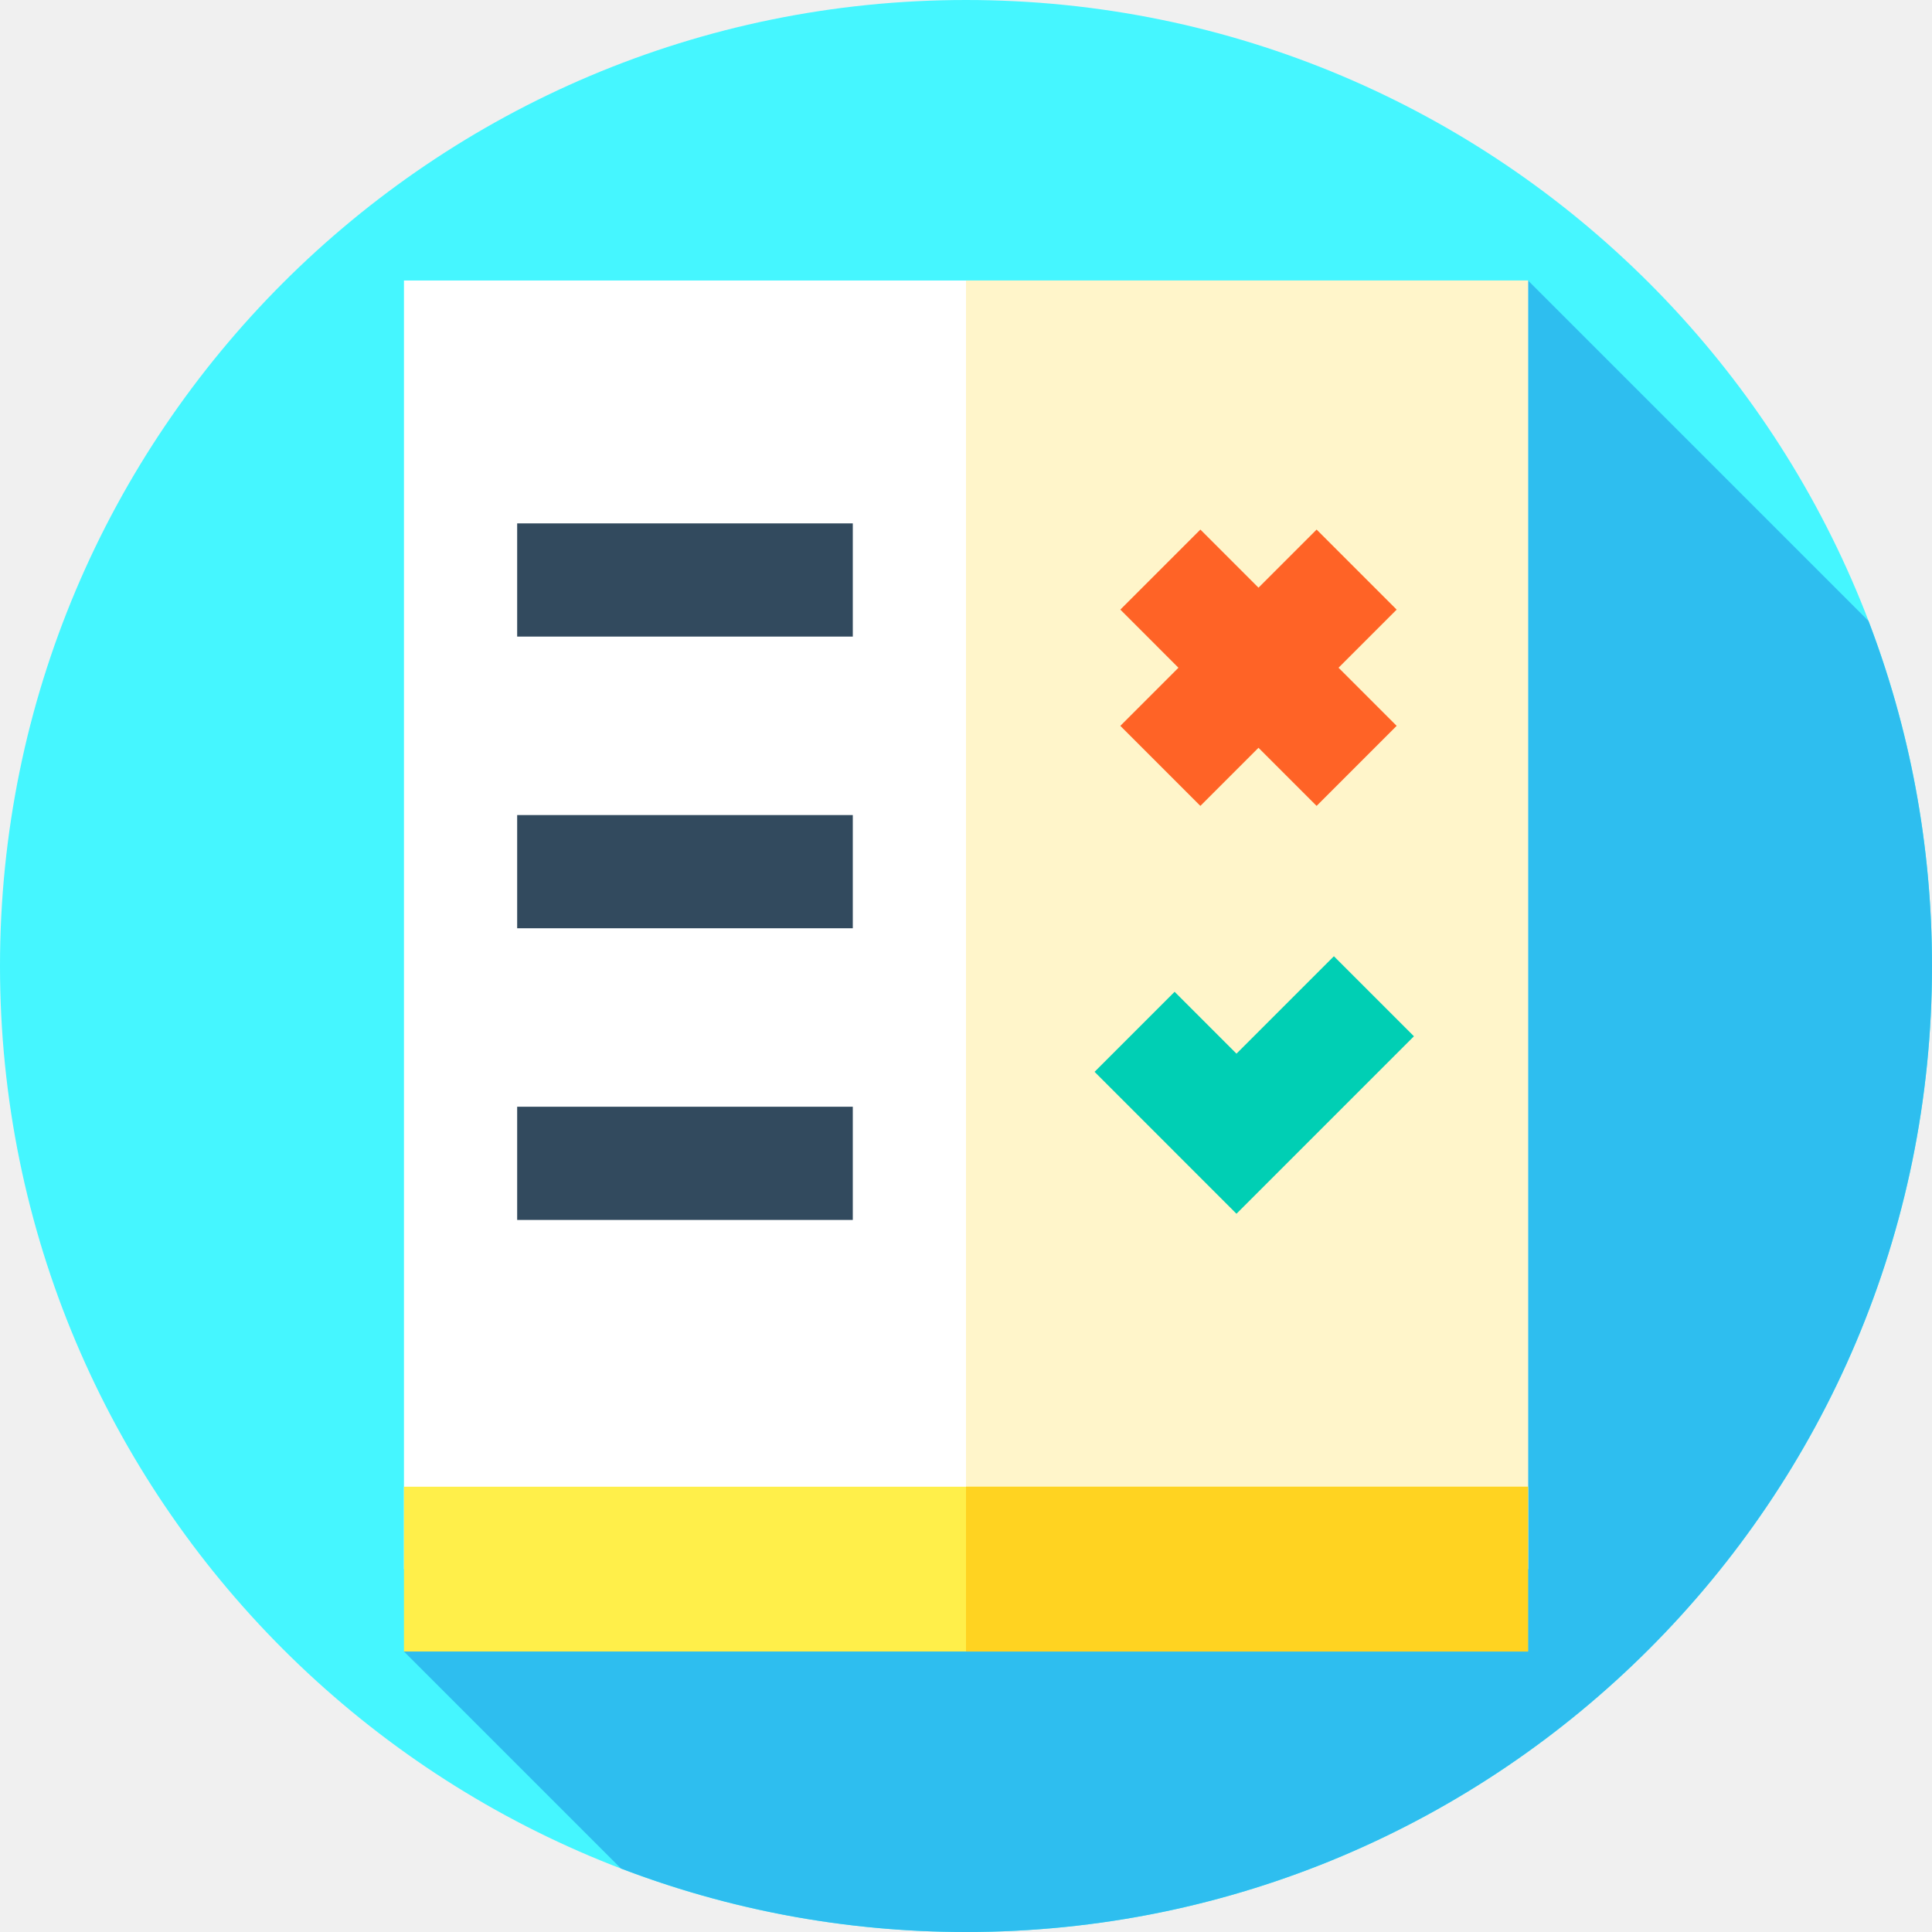
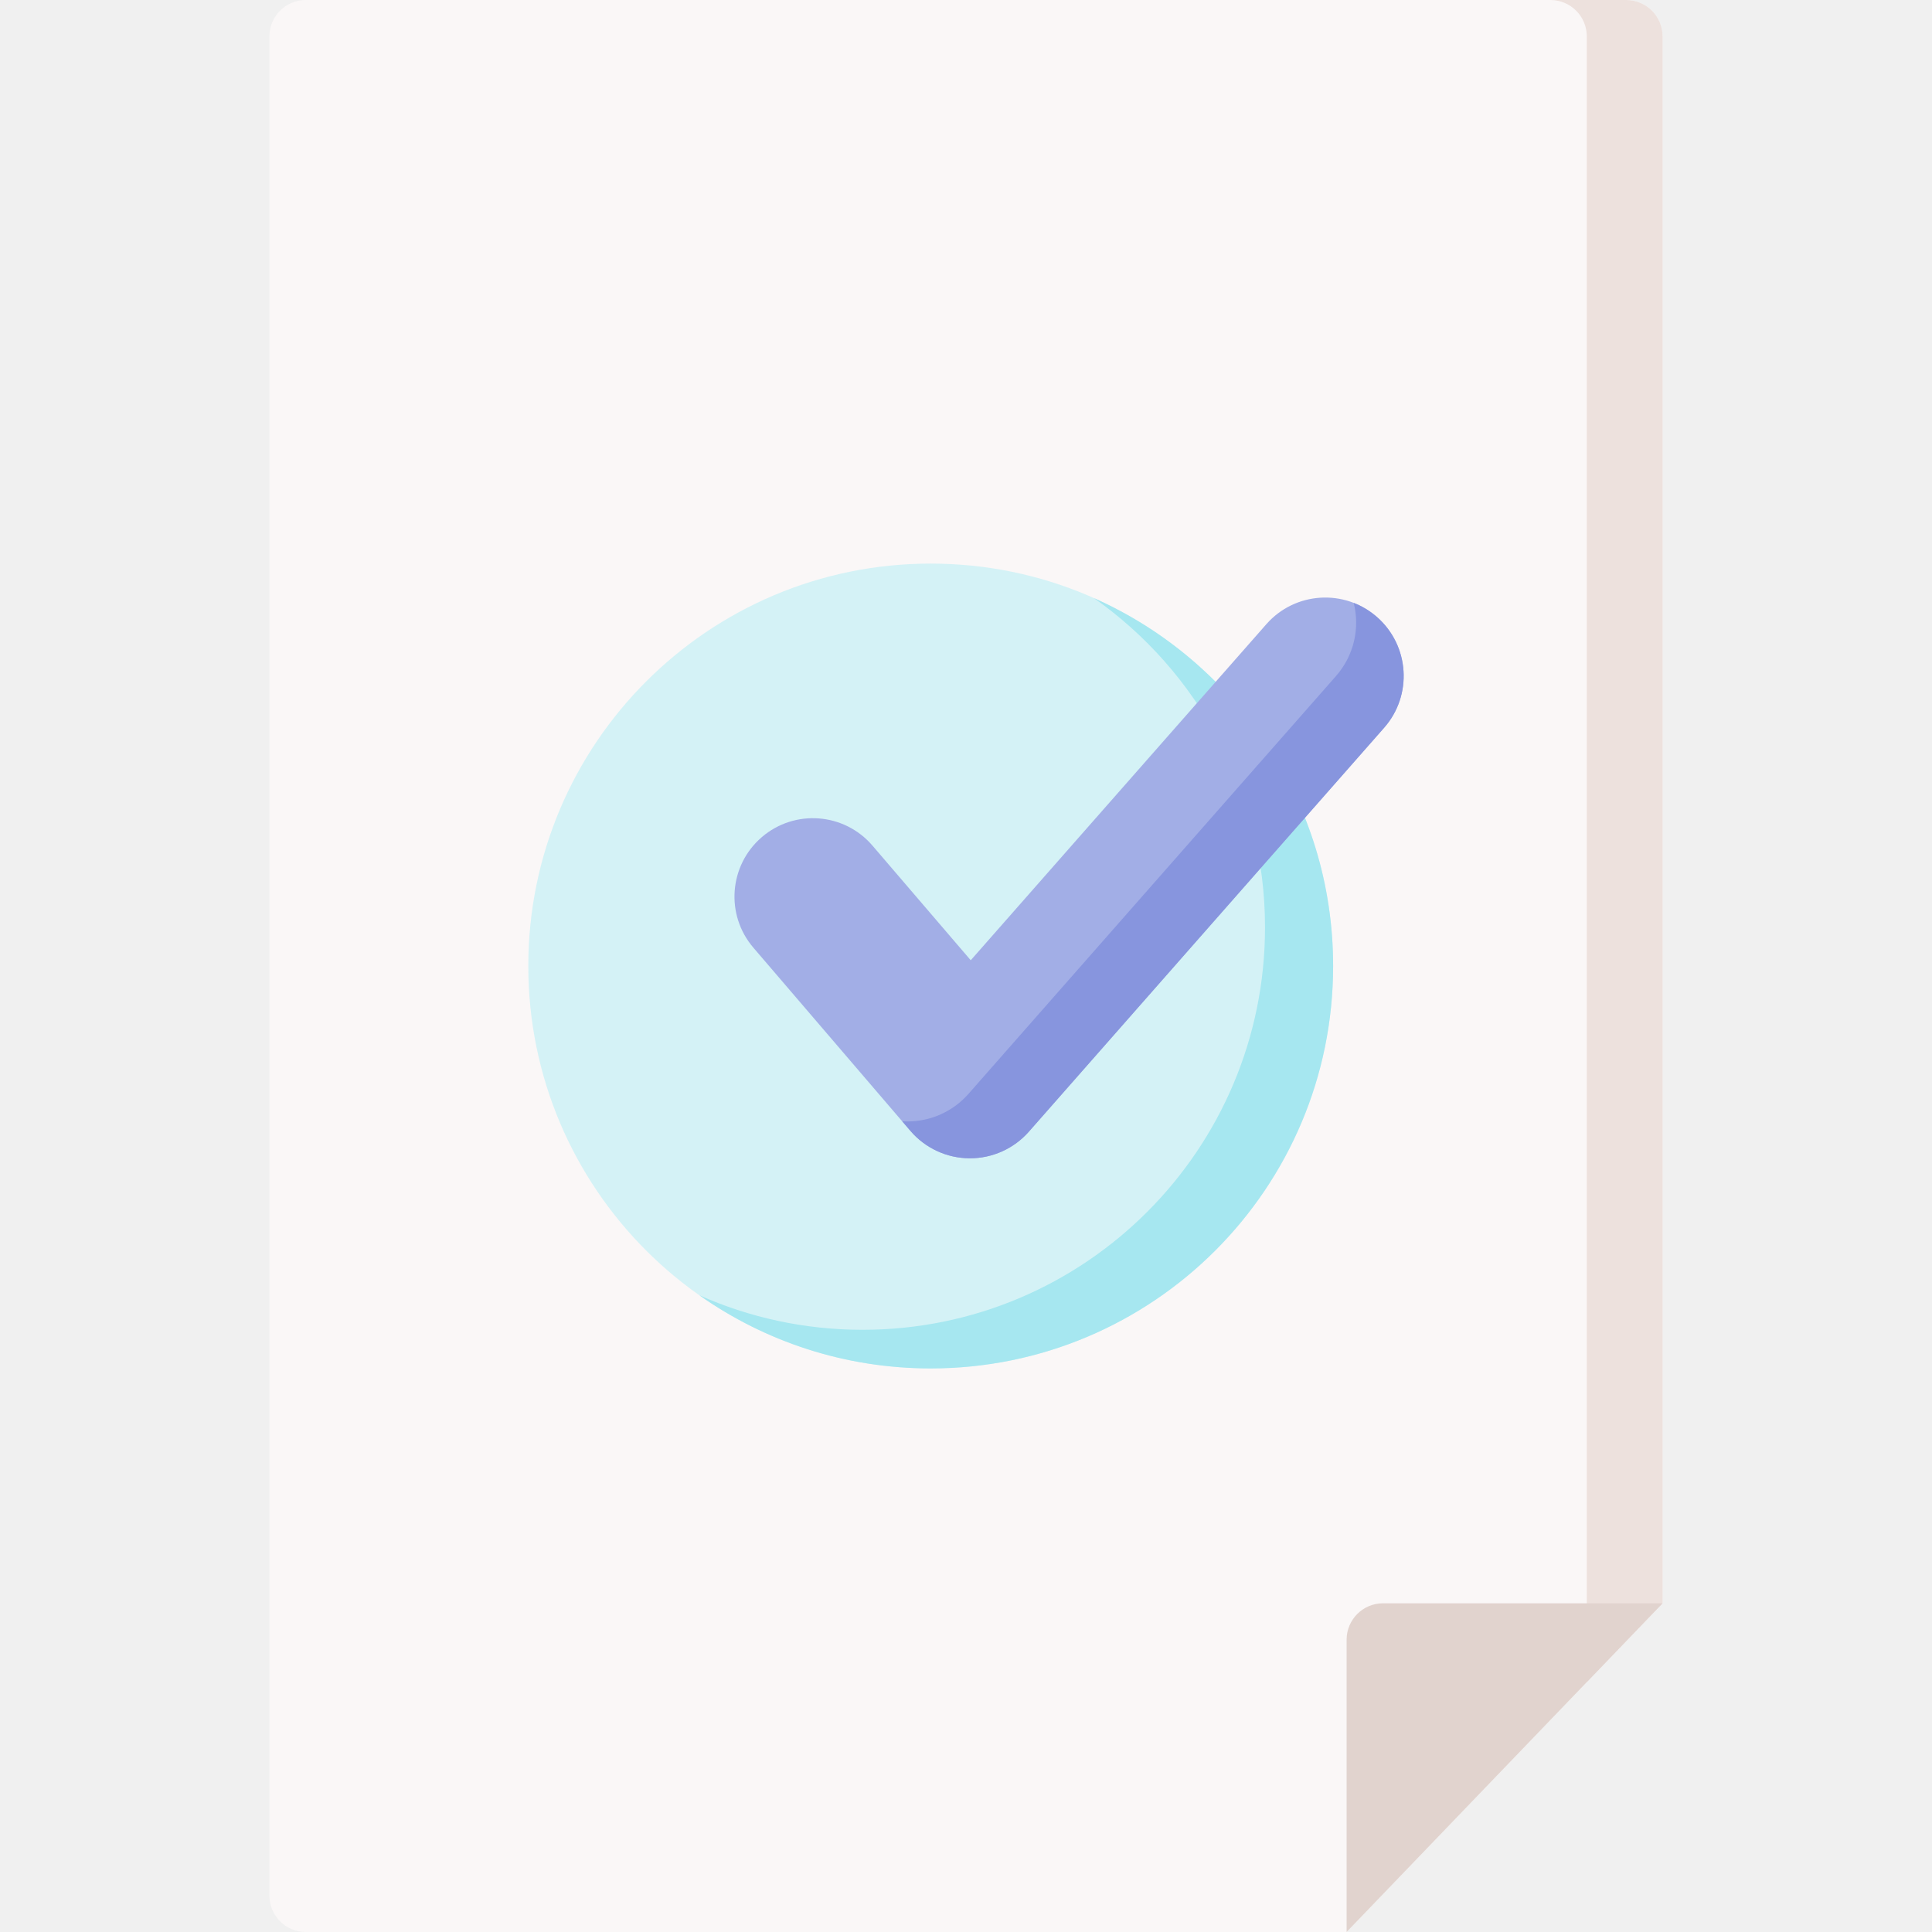
- <svg xmlns="http://www.w3.org/2000/svg" id="Layer_1" enable-background="new 0 0 512 512" height="512" viewBox="0 0 512 512" width="512">
-   <g id="XMLID_752_">
-     <g id="XMLID_250_">
-       <g>
-         <g id="XMLID_675_">
-           <g id="XMLID_677_">
-             <g id="XMLID_678_">
-               <g id="XMLID_679_">
-                 <g id="XMLID_682_">
-                   <g id="XMLID_683_">
-                     <g id="XMLID_684_">
-                       <g id="XMLID_685_">
-                         <g id="XMLID_688_">
-                           <g id="XMLID_689_">
-                             <g id="XMLID_691_">
-                               <g id="XMLID_692_">
-                                 <g id="XMLID_694_">
-                                   <circle id="XMLID_695_" cx="256" cy="256" fill="#45f6ff" r="256" />
-                                 </g>
-                               </g>
-                             </g>
-                           </g>
-                         </g>
-                       </g>
-                     </g>
-                   </g>
-                 </g>
-               </g>
-             </g>
-           </g>
-         </g>
-       </g>
+ <svg xmlns="http://www.w3.org/2000/svg" id="Capa_1" enable-background="new 0 0 512 512" height="512" viewBox="0 0 512 512" width="512">
+   <g>
+     <path d="m430.943 0h-349.891c-5.333 0-9.656 4.323-9.656 9.656v492.688c0 5.333 4.323 9.656 9.656 9.656h275.814l83.733-87.111v-415.233c0-5.333-4.323-9.656-9.656-9.656z" fill="#faf7f7" />
+     <path d="m440.604 9.652v415.239l-20.083 20.895v-436.134c0-5.324-4.317-9.651-9.651-9.651h20.073c5.334 0 9.661 4.327 9.661 9.651z" fill="#ede1dd" />
+     <path d="m356.866 512v-77.455c0-5.333 4.323-9.656 9.656-9.656h74.077z" fill="#e1d3ce" />
+     <circle cx="246.648" cy="256" fill="#d4f2f6" r="106.643" />
+     <path d="m353.291 256c0 58.894-47.742 106.647-106.646 106.647-22.828 0-43.98-7.174-61.32-19.395 13.228 5.889 27.874 9.158 43.281 9.158 58.894 0 106.636-47.753 106.636-106.647 0-36.076-17.915-67.97-45.327-87.252 37.341 16.579 63.376 53.992 63.376 97.489z" fill="#a6e7f0" />
+     <g>
+       <path d="m257.055 306.96c-.045 0-.089 0-.134-.001-6.02-.038-11.727-2.686-15.646-7.257l-41.626-48.564c-7.469-8.714-6.46-21.834 2.254-29.303 8.714-7.47 21.834-6.46 29.303 2.254l26.05 30.392 78.345-89.067c7.58-8.618 20.712-9.459 29.33-1.879 8.618 7.581 9.459 20.712 1.879 29.33l-94.153 107.038c-3.945 4.488-9.631 7.057-15.602 7.057z" fill="#a2aee6" />
    </g>
-     <g id="XMLID_846_">
-       <path id="XMLID_849_" d="m512 256c0-32.223-5.97-63.047-16.837-91.449l-90.217-90.217-297.892 363.333 57.495 57.495c28.403 10.868 59.227 16.838 91.451 16.838 141.385 0 256-114.615 256-256z" fill="#2ebeef" />
-     </g>
-     <g id="XMLID_615_">
-       <g id="XMLID_1515_">
-         <path id="XMLID_1460_" d="m107.054 74.334h297.892v341.496h-297.892z" fill="#fff" />
-         <path id="XMLID_1459_" d="m256 74.331h148.941v341.502h-148.941z" fill="#fff5ca" />
-       </g>
-       <g id="XMLID_1644_">
-         <g id="XMLID_1641_">
-           <path id="XMLID_1571_" d="m137.054 138.702h88.946v30h-88.946z" fill="#324a5e" />
-         </g>
-         <g id="XMLID_1647_">
-           <path id="XMLID_1751_" d="m137.054 215.999h88.946v30h-88.946z" fill="#324a5e" />
-         </g>
-         <g id="XMLID_1753_">
-           <path id="XMLID_1771_" d="m137.054 293.297h88.946v30h-88.946z" fill="#324a5e" />
-         </g>
-         <g id="XMLID_296_">
-           <path id="XMLID_297_" d="m107.054 393.999h297.888v43.668h-297.888z" fill="#ffef4a" />
-         </g>
-         <g id="XMLID_203_">
-           <path id="XMLID_548_" d="m255.999 393.999h148.94v43.67h-148.94z" fill="#ffd321" />
-         </g>
-       </g>
-       <g id="XMLID_1645_">
-         <path id="XMLID_1749_" d="m370.127 161.554-21.213-21.213-15.401 15.401-15.401-15.401-21.213 21.213 15.401 15.401-15.401 15.402 21.213 21.213 15.401-15.401 15.401 15.401 21.213-21.213-15.401-15.402z" fill="#ff6326" />
-         <path id="XMLID_1687_" d="m353.494 253.414-25.816 25.816-16.394-16.393-21.213 21.213 37.606 37.607 47.03-47.03z" fill="#00cfb4" />
-       </g>
+     <g>
+       <path d="m366.807 192.861-94.148 107.047c-3.947 4.481-9.631 7.051-15.602 7.051h-.134c-6.023-.041-11.727-2.683-15.643-7.256l-2.189-2.559c.421.031.843.051 1.274.051h.144c6.177 0 12.056-2.662 16.137-7.297l97.396-110.727c4.841-5.499 6.362-12.786 4.707-19.395 2.21.853 4.306 2.107 6.187 3.762 8.613 7.574 9.456 20.71 1.871 29.323z" fill="#8795de" />
    </g>
  </g>
</svg>
